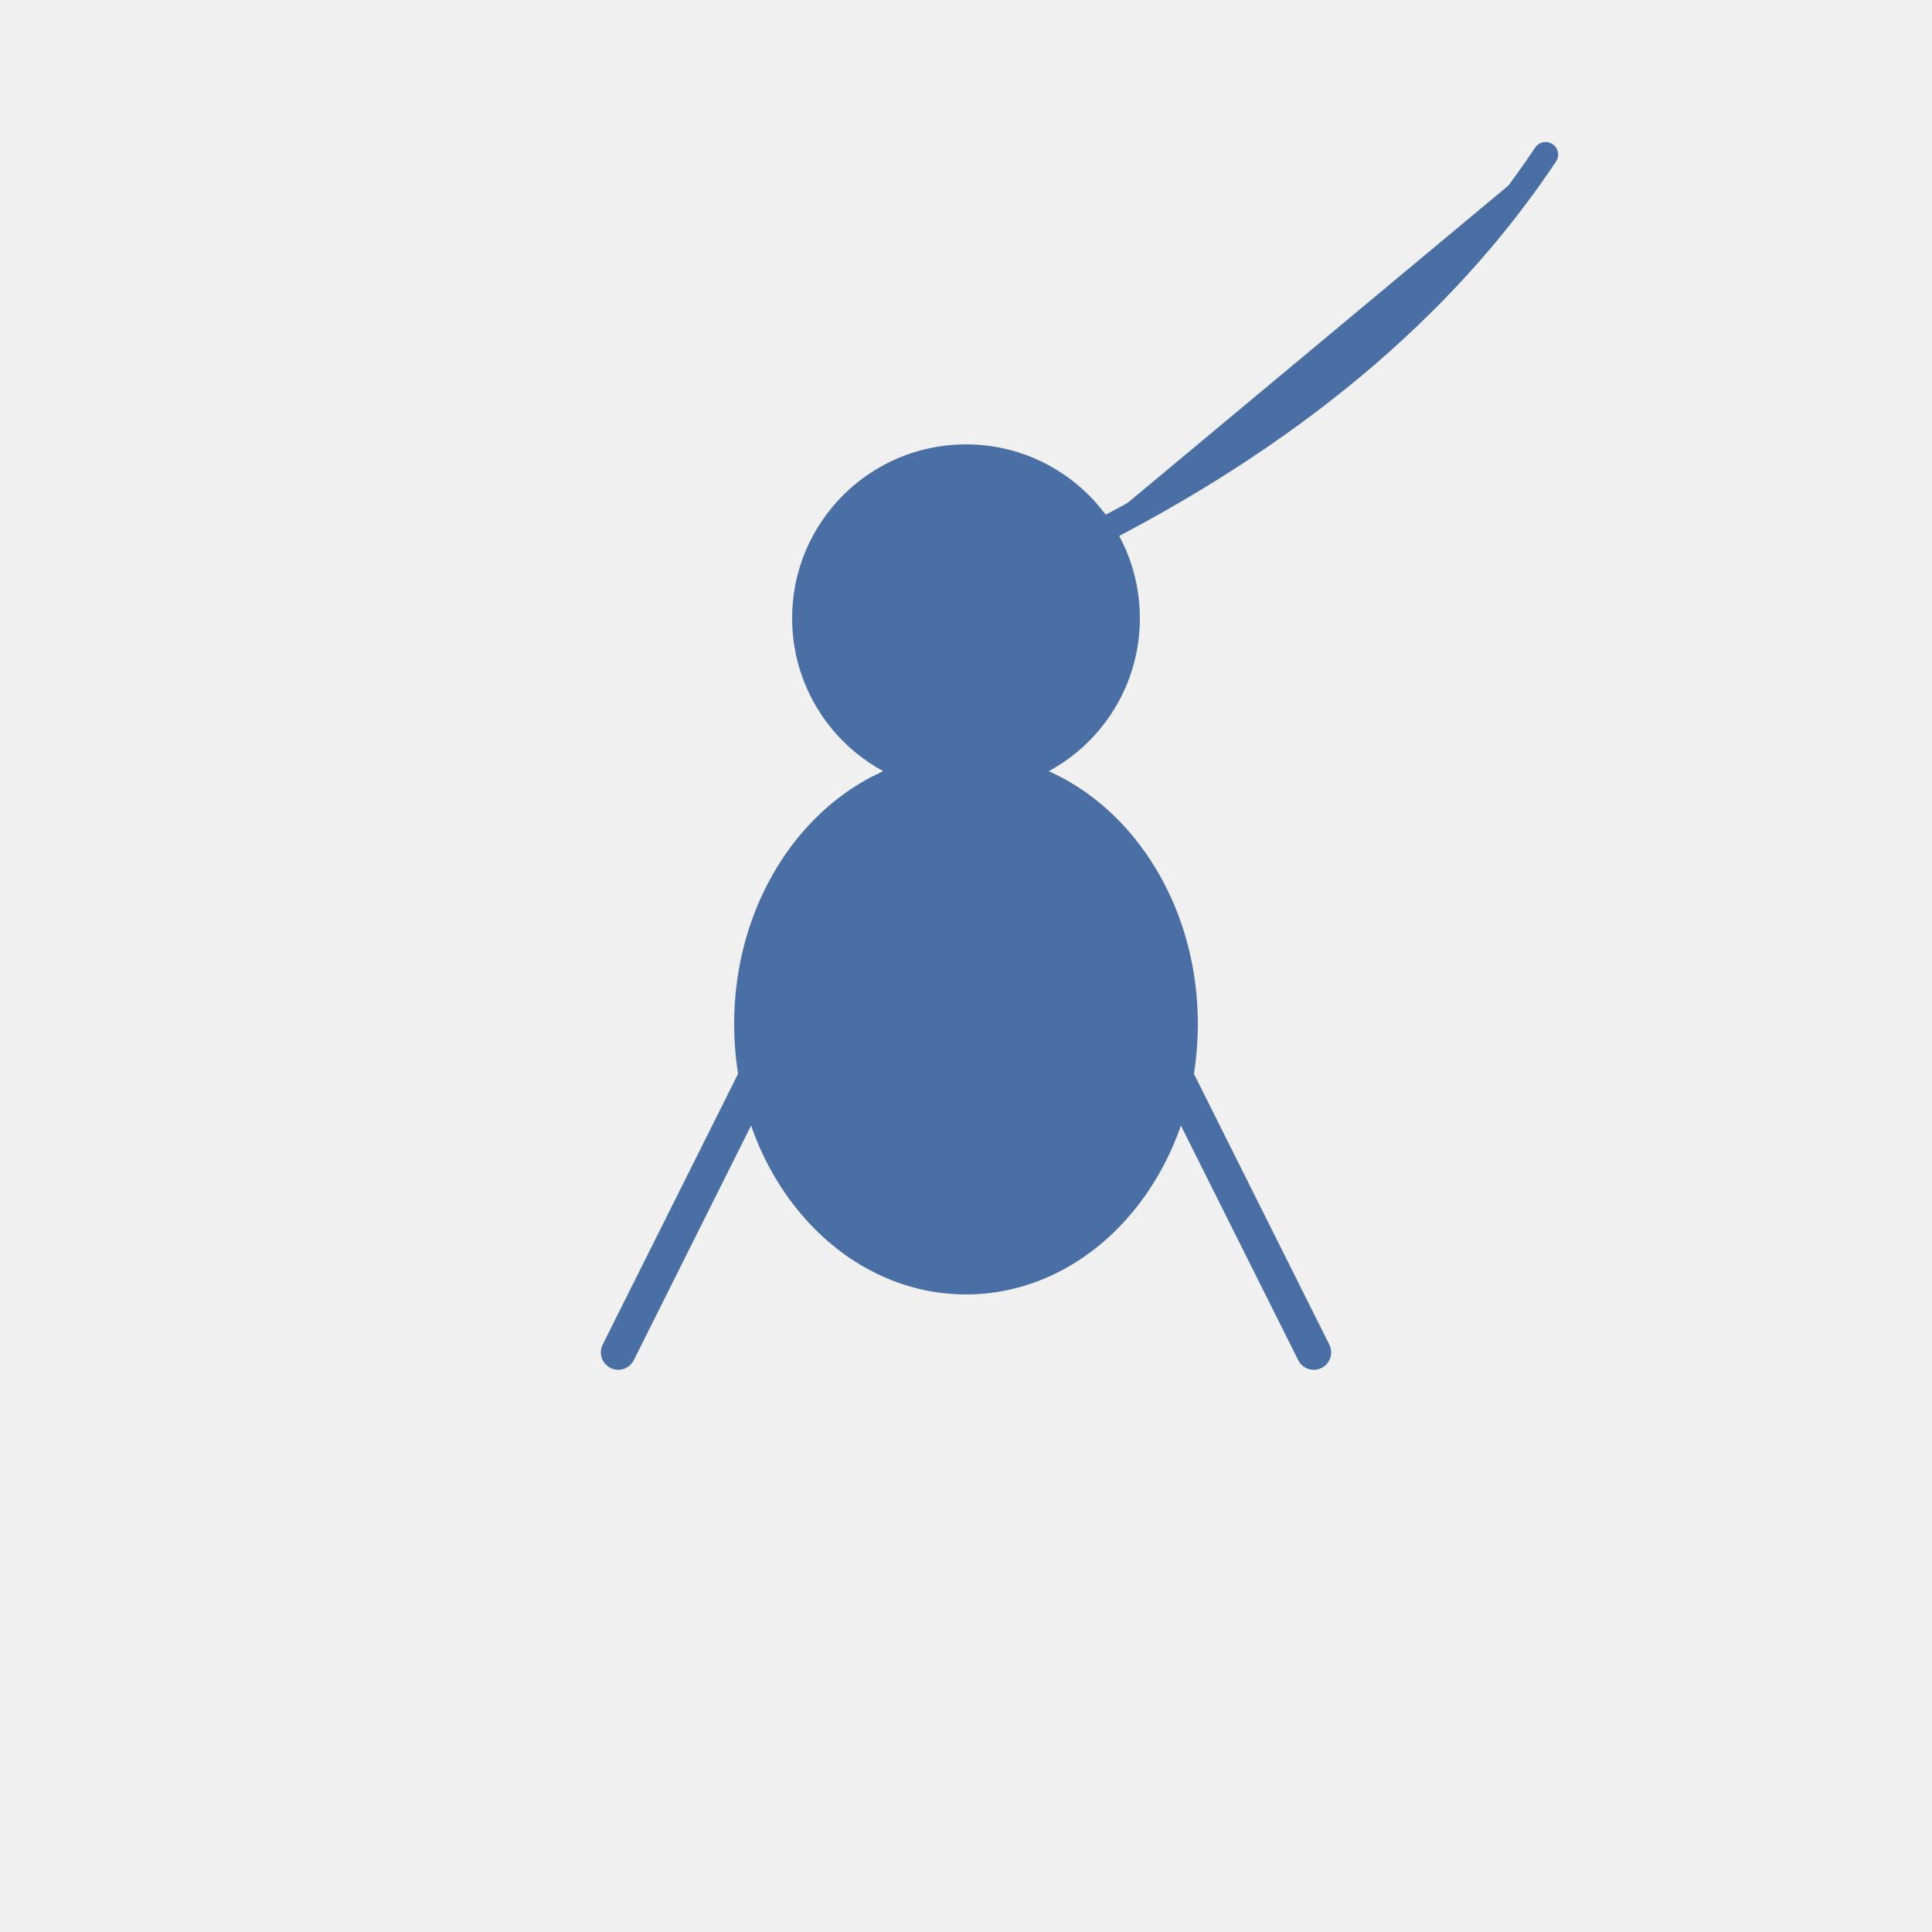
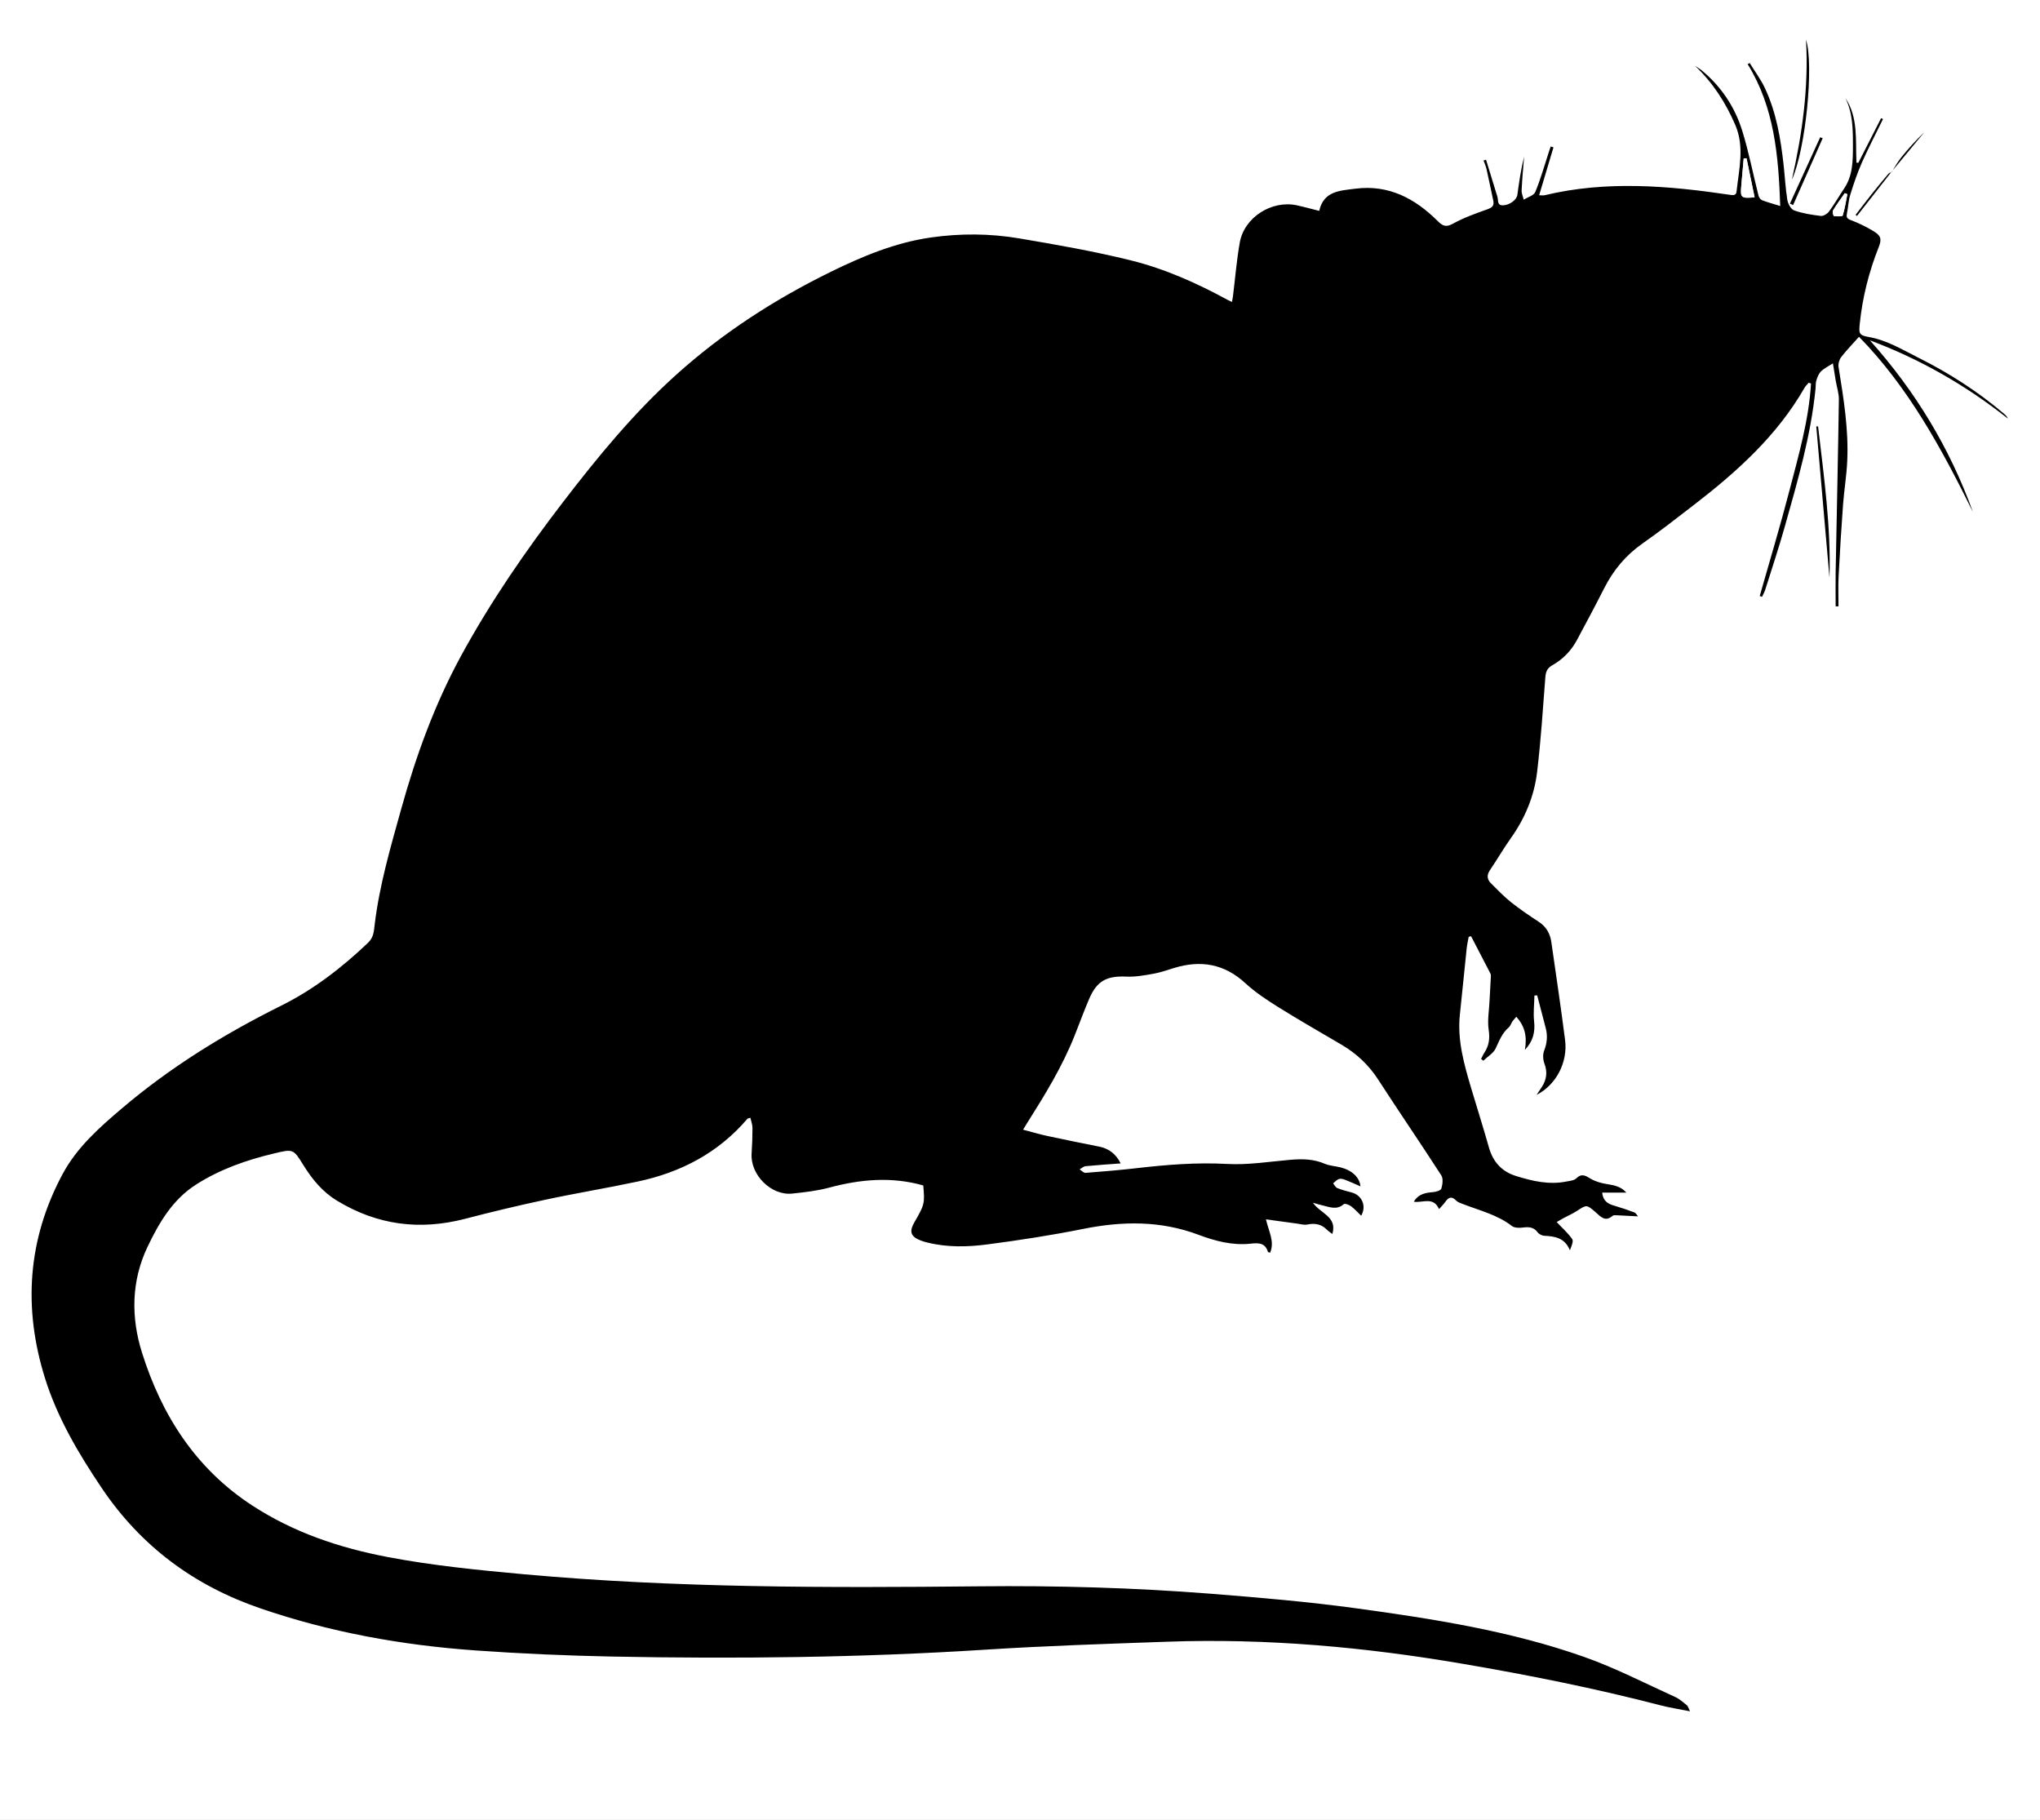
- <svg xmlns="http://www.w3.org/2000/svg" viewBox="0 0 100 100" width="100" height="100">
-   <circle cx="50" cy="32" r="9" fill="#4A6FA5" />
-   <ellipse cx="50" cy="53" rx="12" ry="14" fill="#4A6FA5" />
-   <path d="M 44 46 L 32 70 M 56 46 L 68 70" stroke="#4A6FA5" stroke-width="1.8" fill="#4A6FA5" stroke-linecap="round" />
-   <path d="M 56 28 Q 72 20 80 8" stroke="#4A6FA5" stroke-width="1.3" fill="#4A6FA5" stroke-linecap="round" />
+ <svg xmlns="http://www.w3.org/2000/svg" id="_图层_1" data-name="图层 1" viewBox="0 0 360 321">
+   <defs>
+     <style>
+       .cls-1 {
+         fill: #fff;
+       }
+     </style>
+   </defs>
+   <path fill="black" class="cls-1" d="m0,321V0h360v321H0ZM333.83,30.34c-.2.11-.46.17-.6.33-.99,1.17-1.96,2.35-2.92,3.55-.97,1.22-1.9,2.46-2.86,3.69.08.06.16.12.24.19,2.03-2.6,4.07-5.19,6.09-7.79l5.8-6.98c-1.45,1.38-2.79,2.85-4.03,4.39-.66.81-1.16,1.75-1.73,2.63Zm-51.09,180.1h4.26c-.94-1.06-2.11-1.29-3.35-1.49-1-.16-2.04-.43-2.9-.93-.92-.54-1.6-1.05-2.58-.09-.39.38-1.15.44-1.76.56-3.04.61-5.95-.07-8.83-.96-2.57-.79-4.11-2.49-4.84-5.08-.98-3.48-2.08-6.92-3.11-10.39-1.27-4.28-2.5-8.56-2-13.11.42-3.85.78-7.7,1.19-11.55.07-.7.24-1.39.36-2.09.14-.04.28-.07.42-.11,1.14,2.2,2.29,4.39,3.42,6.59.09.17.08.41.07.61-.07,1.41-.16,2.83-.23,4.24-.08,1.7-.4,3.43-.15,5.08.23,1.52.06,2.78-.75,4.02-.23.35-.4.74-.59,1.11.13.11.26.21.39.32.75-.71,1.77-1.3,2.18-2.17.64-1.35,1.15-2.72,2.32-3.72.3-.26.42-.71.65-1.06.2-.28.44-.53.68-.81,1.48,1.66,1.92,3.44,1.51,5.84,1.42-1.47,1.84-3.11,1.62-5.07-.17-1.48.02-3.01.06-4.51.16-.01.33-.02.49-.03.5,1.92.99,3.84,1.5,5.75.37,1.38.25,2.67-.28,4.02-.26.65-.21,1.58.05,2.25.57,1.51.39,2.84-.45,4.15-.25.39-.51.76-.93,1.39,3.47-1.8,5.53-5.77,5.03-9.68-.73-5.78-1.6-11.54-2.43-17.31-.22-1.51-.93-2.71-2.25-3.57-1.67-1.09-3.33-2.21-4.89-3.46-1.26-1-2.38-2.19-3.53-3.33-.72-.71-.73-1.47-.13-2.35,1.24-1.82,2.34-3.75,3.62-5.54,2.52-3.53,4.16-7.45,4.67-11.71.67-5.58,1.03-11.19,1.46-16.79.07-.97.37-1.58,1.25-2.08,1.84-1.04,3.31-2.53,4.31-4.41,1.63-3.04,3.26-6.09,4.82-9.16,1.62-3.18,3.8-5.82,6.74-7.88,3.13-2.2,6.15-4.56,9.19-6.9,7.57-5.83,14.59-12.17,19.42-20.58.19-.34.5-.61.75-.91.13.05.27.1.4.15-.38,6.47-2.19,12.68-3.81,18.9-1.62,6.23-3.48,12.39-5.24,18.59.14.05.27.09.41.14.19-.43.43-.84.57-1.28,1.15-3.65,2.37-7.28,3.4-10.96,2.27-8.07,4.64-16.11,5.47-24.5.05-.5,0-1.02.15-1.49.19-.57.44-1.19.85-1.58.61-.57,1.4-.94,2.07-1.38.17,1.05.33,2.08.5,3.11.19,1.1.57,2.2.55,3.3-.15,10.12-.38,20.23-.57,30.34-.04,2.04,0,4.08,0,6.12.17,0,.33,0,.5,0,0-1.78-.08-3.57.02-5.34.21-4.2.47-8.39.78-12.58.19-2.56.62-5.11.74-7.68.27-5.61-.65-11.12-1.53-16.63-.09-.55.13-1.3.47-1.75.95-1.24,2.05-2.36,3.14-3.58,8.74,8.93,14.6,19.78,20.09,30.88-4.08-11.25-10.16-21.3-18.18-30.26,8.91,3.33,16.98,7.97,24.37,13.82-.17-.37-.41-.62-.68-.85-4.62-3.94-9.7-7.2-15.11-9.89-2.84-1.42-5.58-3.12-8.82-3.67-1.68-.29-1.71-.65-1.54-2.31.48-4.67,1.6-9.16,3.34-13.52.59-1.49.39-2.07-1.02-2.9-1.25-.73-2.57-1.39-3.92-1.89-.8-.29-.77-.66-.64-1.3.22-1.05.25-2.16.57-3.18.6-1.92,1.24-3.85,2.06-5.69,1.15-2.59,2.46-5.11,3.71-7.65-.11-.05-.22-.11-.33-.16-1.34,2.63-2.68,5.26-4.02,7.88-.11-.01-.22-.02-.33-.03-.2-3.88.37-7.91-1.95-11.4,1.31,2.66,1.34,5.53,1.33,8.39,0,2.62,0,5.26-1.56,7.58-.91,1.34-1.71,2.76-2.67,4.06-.3.41-.99.83-1.44.77-1.59-.19-3.2-.45-4.7-.97-.57-.2-1.09-1.17-1.21-1.86-.33-2.04-.43-4.12-.66-6.19-.53-4.65-1.28-9.25-3.29-13.52-.73-1.56-1.78-2.97-2.69-4.44-.12.07-.24.13-.36.2,4.74,7.66,5.44,16.21,5.75,25.03-1.25-.39-2.25-.65-3.2-1.02-.28-.11-.55-.49-.63-.79-.96-3.82-1.71-7.72-2.88-11.47-1.31-4.2-3.71-7.79-7.13-10.64-.36-.3-.78-.54-1.18-.8,3.14,2.97,5.38,6.47,7.07,10.37,1.7,3.91.66,7.86.24,11.81-.07.65-.51.66-1.12.57-10.92-1.62-21.84-2.55-32.76.07-.29.07-.62,0-.96,0,.87-2.91,1.7-5.68,2.53-8.45-.16-.05-.33-.1-.49-.15-.12.36-.24.72-.36,1.08-.76,2.33-1.42,4.7-2.36,6.95-.26.62-1.34.91-2.04,1.35-.13-.55-.4-1.12-.37-1.66.1-1.98.29-3.95.44-5.92-.56,2.23-.88,4.48-1.19,6.74-.12.88-1.4,1.84-2.61,1.84-1,0-.73-.92-.91-1.5-.68-2.18-1.34-4.37-2.01-6.55-.15.05-.29.09-.44.14.18.49.41.97.52,1.48.42,1.86.8,3.72,1.2,5.59.18.84-.14,1.22-.99,1.52-2.07.74-4.17,1.48-6.09,2.54-1.22.67-1.81.47-2.7-.42-4-4-8.65-6.49-14.54-5.74-2.7.35-5.63.39-6.39,3.92-1.36-.34-2.64-.7-3.94-.98-4.43-.96-9.3,2.12-10.08,6.54-.56,3.15-.81,6.35-1.21,9.52-.04.3-.11.6-.18.99-.32-.15-.51-.23-.69-.33-5.46-2.98-11.14-5.53-17.16-7.01-6.49-1.6-13.1-2.76-19.7-3.88-5.15-.87-10.37-.91-15.56-.16-6.3.9-12.08,3.31-17.74,6.09-9.88,4.86-19.05,10.77-27.24,18.15-7.46,6.72-13.81,14.45-19.9,22.38-6.65,8.66-12.84,17.64-18.07,27.24-4.66,8.56-7.94,17.66-10.55,27.02-1.86,6.69-3.82,13.36-4.66,20.28-.14,1.18-.17,2.31-1.18,3.28-4.62,4.39-9.63,8.26-15.33,11.1-10.07,5.01-19.57,10.86-28.15,18.16-3.98,3.38-7.9,6.86-10.41,11.53-6.19,11.54-7,23.64-3.12,36.03,2.2,7.04,5.94,13.34,10.05,19.44,6.91,10.26,16.28,17.17,27.94,21.17,12.33,4.23,25.03,6.51,37.98,7.43,8.02.57,16.05.93,24.09,1.08,21.96.43,43.9.19,65.83-1.21,10.72-.69,21.47-1.03,32.21-1.41,17.47-.62,34.78.94,51.98,3.88,11.73,2,23.39,4.33,34.91,7.32,1.63.42,3.3.68,5.3,1.08-.29-.6-.35-.9-.53-1.05-.65-.52-1.28-1.11-2.03-1.45-5.37-2.43-10.65-5.17-16.19-7.12-12.97-4.56-26.53-6.67-40.08-8.54-8.53-1.17-17.13-1.91-25.72-2.58-13.59-1.07-27.21-1.44-40.84-1.31-26.79.27-53.57.31-80.3-2.12-8.09-.73-16.16-1.53-24.14-3.05-8.49-1.62-16.57-4.32-23.87-9.08-9.96-6.49-15.99-15.9-19.47-26.97-1.95-6.19-1.92-12.59.96-18.65,2.03-4.27,4.42-8.35,8.55-11,4.25-2.73,8.95-4.37,13.84-5.52,3.32-.78,3.35-.81,5.13,2.07,1.55,2.51,3.35,4.71,5.94,6.28,7.09,4.31,14.58,5.28,22.57,3.2,4.67-1.21,9.36-2.34,14.08-3.35,5.45-1.16,10.95-2.07,16.4-3.23,7.62-1.62,14.24-5.06,19.36-11.07.07-.08.22-.08.53-.19.14.63.37,1.21.37,1.8,0,1.5-.04,3-.15,4.49-.26,3.76,3.45,7.5,7.18,7.09,2.19-.24,4.41-.49,6.52-1.05,5.52-1.48,11.02-1.97,16.59-.38.28,3.17.23,3.4-1.54,6.45-.98,1.7-.69,2.57,1.11,3.27.39.15.79.26,1.19.36,3.5.86,7.06.78,10.56.32,5.65-.74,11.29-1.61,16.88-2.73,6.92-1.39,13.67-1.49,20.39,1.04,2.9,1.09,5.99,1.91,9.16,1.56,1.45-.16,2.58-.16,3.08,1.46.01.04.14.05.38.13.83-1.98-.25-3.72-.74-5.88,1.92.26,3.71.51,5.5.75.61.08,1.25.28,1.82.16,1.34-.27,2.46-.05,3.44.92.25.25.56.44.96.75.91-3.09-2.14-3.59-3.42-5.51.71.2,1.13.33,1.55.43,1.31.29,2.62.94,3.9-.19.18-.16.93.12,1.28.38.64.48,1.18,1.09,1.78,1.67,1.03-1.82.01-3.68-1.71-4.11-.85-.21-1.7-.43-2.5-.76-.31-.13-.51-.55-.75-.84.34-.27.65-.64,1.04-.77.31-.11.75.01,1.08.14.91.35,1.8.76,2.71,1.16-.16-1.59-1.45-2.82-3.52-3.35-.92-.24-1.93-.27-2.79-.64-1.95-.85-3.94-.88-6-.7-3.73.31-7.48.94-11.19.74-5.41-.3-10.73.14-16.07.75-2.98.34-5.96.6-8.95.82-.33.02-.69-.39-1.04-.61.34-.2.67-.54,1.04-.57,2.07-.2,4.15-.34,6.2-.49-.81-1.64-2.07-2.62-3.78-2.96-3.06-.61-6.11-1.22-9.16-1.88-1.4-.3-2.78-.72-4.28-1.11.3-.49.47-.77.64-1.05,3.18-5.03,6.31-10.09,8.5-15.66.84-2.13,1.62-4.28,2.53-6.38,1.37-3.19,3.11-4.08,6.6-3.92,1.58.07,3.2-.23,4.77-.51,1.22-.22,2.41-.64,3.6-1.01,4.71-1.44,8.89-.75,12.61,2.7,1.76,1.63,3.81,2.97,5.85,4.24,3.67,2.29,7.43,4.43,11.16,6.63,2.62,1.55,4.76,3.56,6.43,6.15,3.66,5.66,7.47,11.22,11.13,16.89.36.56.21,1.58,0,2.31-.09.33-.91.58-1.41.62-1.35.11-2.62.3-3.45,1.7,1.57.24,3.44-.96,4.45,1.3.43-.49.79-.83,1.06-1.22.57-.82,1.12-1.16,1.97-.28.32.33.86.48,1.32.66,2.9,1.12,5.96,1.85,8.5,3.82.45.35,1.27.36,1.89.28,1.06-.14,1.95-.13,2.66.84.24.32.76.59,1.17.61,1.91.08,3.65.39,4.52,2.56.27-.75.67-1.59.41-1.97-.74-1.07-1.75-1.96-2.74-3.01.31-.18.71-.44,1.13-.66.8-.43,1.65-.8,2.41-1.29,1.73-1.13,1.72-1.16,3.24.13.92.77,1.72,1.91,3.1.71.15-.13.49-.1.73-.09,1.18.05,2.35.12,3.74.19-.24-.27-.39-.59-.62-.68-1.11-.42-2.24-.82-3.38-1.14-1.12-.32-2.13-.7-2.32-2.35Zm38.1-135.18l-.32-.04,2.33,26.7c.27-8.96-.98-17.8-2.01-26.66Zm-4.62-43.58c2.41-5.25,3.91-20.24,2.49-24.68.49,8.6-.69,16.68-2.49,24.68Zm5.43-7.3c-.15-.06-.29-.12-.44-.17-1.78,3.9-3.56,7.81-5.34,11.71.19.08.37.17.56.25,1.74-3.93,3.48-7.86,5.22-11.79Z" />
+   <path fill="black" d="m282.74,210.44c.19,1.65,1.2,2.03,2.32,2.35,1.14.33,2.27.72,3.38,1.14.23.09.38.4.62.68-1.38-.07-2.56-.14-3.74-.19-.25-.01-.58-.04-.73.09-1.38,1.2-2.18.07-3.1-.71-1.52-1.29-1.51-1.25-3.24-.13-.76.5-1.61.86-2.41,1.29-.42.23-.82.48-1.13.66.99,1.06,2,1.94,2.74,3.01.26.38-.13,1.22-.41,1.97-.87-2.17-2.61-2.48-4.52-2.56-.4-.02-.93-.29-1.17-.61-.71-.97-1.61-.97-2.66-.84-.62.08-1.45.06-1.89-.28-2.54-1.97-5.6-2.7-8.5-3.82-.46-.18-1-.33-1.32-.66-.85-.88-1.4-.54-1.97.28-.27.39-.63.73-1.06,1.22-1.01-2.26-2.88-1.06-4.45-1.3.82-1.4,2.09-1.58,3.45-1.7.51-.04,1.32-.3,1.41-.62.21-.72.35-1.75,0-2.31-3.65-5.66-7.47-11.23-11.13-16.89-1.67-2.59-3.81-4.6-6.43-6.15-3.73-2.2-7.49-4.34-11.16-6.63-2.04-1.27-4.09-2.62-5.85-4.24-3.73-3.45-7.91-4.14-12.61-2.7-1.19.37-2.38.79-3.6,1.01-1.57.28-3.19.58-4.77.51-3.49-.16-5.23.73-6.6,3.92-.9,2.1-1.69,4.25-2.53,6.38-2.2,5.57-5.32,10.63-8.5,15.66-.17.28-.34.56-.64,1.05,1.5.39,2.88.81,4.28,1.11,3.05.66,6.1,1.27,9.16,1.88,1.71.34,2.98,1.32,3.78,2.96-2.05.15-4.12.29-6.2.49-.36.04-.69.37-1.04.57.35.21.71.63,1.04.61,2.99-.23,5.97-.48,8.95-.82,5.34-.62,10.66-1.05,16.07-.75,3.71.2,7.46-.42,11.19-.74,2.06-.17,4.05-.14,6,.7.86.37,1.86.41,2.79.64,2.07.53,3.36,1.76,3.52,3.35-.91-.4-1.8-.81-2.71-1.16-.34-.13-.77-.25-1.08-.14-.39.13-.7.5-1.04.77.25.29.44.72.75.84.8.32,1.66.54,2.5.76,1.73.43,2.74,2.29,1.71,4.11-.6-.57-1.14-1.19-1.78-1.67-.35-.26-1.09-.54-1.28-.38-1.29,1.14-2.59.48-3.9.19-.43-.09-.85-.23-1.55-.43,1.28,1.92,4.33,2.42,3.42,5.51-.4-.31-.71-.5-.96-.75-.97-.98-2.1-1.2-3.44-.92-.57.12-1.21-.08-1.82-.16-1.79-.24-3.57-.49-5.5-.75.49,2.15,1.57,3.9.74,5.88-.24-.08-.37-.09-.38-.13-.5-1.62-1.63-1.62-3.08-1.46-3.17.35-6.25-.47-9.16-1.56-6.72-2.53-13.47-2.43-20.39-1.04-5.58,1.12-11.23,1.99-16.88,2.73-3.5.46-7.06.54-10.56-.32-.4-.1-.81-.21-1.19-.36-1.81-.7-2.1-1.57-1.11-3.27,1.77-3.05,1.82-3.29,1.54-6.45-5.57-1.59-11.07-1.1-16.59.38-2.12.57-4.33.82-6.52,1.05-3.74.41-7.45-3.33-7.18-7.09.1-1.49.15-3,.15-4.49,0-.59-.23-1.17-.37-1.8-.31.11-.47.12-.53.19-5.13,6.01-11.74,9.46-19.36,11.07-5.45,1.16-10.96,2.06-16.4,3.23-4.72,1.01-9.41,2.13-14.08,3.35-7.99,2.07-15.48,1.11-22.57-3.2-2.59-1.57-4.38-3.77-5.94-6.28-1.78-2.88-1.81-2.86-5.13-2.07-4.89,1.16-9.59,2.8-13.84,5.52-4.13,2.65-6.51,6.72-8.55,11-2.88,6.06-2.91,12.46-.96,18.65,3.48,11.07,9.5,20.48,19.47,26.97,7.3,4.76,15.38,7.46,23.87,9.08,7.98,1.52,16.05,2.31,24.14,3.05,26.72,2.42,53.5,2.39,80.3,2.12,13.63-.14,27.25.24,40.84,1.31,8.59.68,17.19,1.41,25.72,2.58,13.56,1.86,27.11,3.97,40.08,8.54,5.55,1.95,10.82,4.69,16.19,7.12.74.34,1.38.93,2.03,1.45.18.15.24.45.53,1.05-2-.4-3.67-.65-5.3-1.08-11.52-2.99-23.18-5.32-34.91-7.32-17.21-2.94-34.52-4.5-51.98-3.88-10.74.38-21.48.72-32.21,1.41-21.93,1.4-43.88,1.64-65.83,1.21-8.03-.16-16.07-.51-24.09-1.08-12.95-.92-25.65-3.2-37.98-7.43-11.66-4-21.02-10.92-27.94-21.17-4.11-6.1-7.85-12.4-10.05-19.44-3.88-12.39-3.08-24.49,3.12-36.03,2.51-4.67,6.43-8.15,10.41-11.53,8.58-7.3,18.08-13.15,28.15-18.16,5.7-2.83,10.71-6.7,15.33-11.1,1.02-.97,1.04-2.1,1.18-3.28.84-6.92,2.8-13.6,4.66-20.28,2.6-9.36,5.89-18.46,10.55-27.02,5.23-9.6,11.42-18.58,18.07-27.24,6.09-7.93,12.44-15.66,19.9-22.38,8.19-7.38,17.36-13.3,27.24-18.15,5.66-2.78,11.44-5.19,17.74-6.09,5.19-.74,10.41-.71,15.56.16,6.6,1.12,13.21,2.27,19.7,3.88,6.02,1.49,11.7,4.03,17.16,7.01.18.1.36.17.69.33.07-.39.15-.68.18-.99.4-3.18.65-6.38,1.21-9.52.79-4.43,5.66-7.51,10.08-6.54,1.29.28,2.57.64,3.94.98.76-3.53,3.69-3.57,6.39-3.92,5.89-.75,10.54,1.75,14.54,5.74.89.89,1.49,1.09,2.7.42,1.91-1.06,4.01-1.8,6.09-2.54.85-.3,1.17-.68.99-1.52-.4-1.86-.78-3.73-1.2-5.59-.11-.51-.34-.98-.52-1.48.15-.05.29-.09.44-.14.67,2.18,1.33,4.37,2.01,6.55.18.57-.09,1.49.91,1.5,1.21,0,2.49-.96,2.61-1.84.31-2.26.63-4.51,1.19-6.74-.16,1.97-.35,3.94-.44,5.92-.03.55.24,1.11.37,1.66.7-.44,1.78-.73,2.04-1.35.94-2.26,1.6-4.62,2.36-6.95.12-.36.24-.72.36-1.08.16.05.33.1.49.15-.83,2.77-1.66,5.54-2.53,8.45.34,0,.67.06.96,0,10.91-2.62,21.84-1.69,32.76-.07.6.09,1.05.08,1.12-.57.42-3.94,1.46-7.89-.24-11.81-1.69-3.9-3.93-7.4-7.07-10.37.39.27.81.5,1.18.8,3.42,2.84,5.83,6.44,7.13,10.64,1.17,3.76,1.91,7.65,2.88,11.47.08.31.36.69.63.79.96.37,1.96.63,3.2,1.02-.31-8.83-1.01-17.37-5.75-25.03.12-.07.24-.13.36-.2.91,1.48,1.96,2.88,2.69,4.44,2.01,4.27,2.77,8.88,3.29,13.52.23,2.06.33,4.14.66,6.19.11.69.64,1.66,1.21,1.86,1.5.53,3.11.78,4.7.97.45.05,1.14-.36,1.44-.77.96-1.3,1.77-2.72,2.67-4.06,1.57-2.32,1.55-4.96,1.56-7.58,0-2.86-.02-5.73-1.33-8.39,2.32,3.49,1.75,7.52,1.95,11.4.11.01.22.02.33.03,1.34-2.63,2.68-5.26,4.02-7.88.11.05.22.11.33.16-1.24,2.55-2.56,5.06-3.71,7.65-.81,1.84-1.46,3.76-2.06,5.69-.32,1.02-.35,2.12-.57,3.18-.13.64-.16,1.01.64,1.3,1.36.5,2.67,1.15,3.92,1.89,1.41.83,1.61,1.41,1.02,2.9-1.73,4.36-2.86,8.85-3.34,13.52-.17,1.66-.14,2.02,1.54,2.31,3.24.55,5.98,2.25,8.82,3.67,5.41,2.7,10.49,5.96,15.11,9.89.27.23.51.48.68.85-7.39-5.85-15.46-10.49-24.37-13.82,8.02,8.95,14.1,19,18.18,30.26-5.49-11.1-11.35-21.95-20.09-30.88-1.08,1.22-2.18,2.34-3.14,3.58-.35.45-.56,1.2-.47,1.75.88,5.51,1.8,11.02,1.53,16.63-.12,2.57-.55,5.12-.74,7.68-.31,4.19-.56,8.39-.78,12.58-.09,1.78-.02,3.56-.02,5.34-.17,0-.33,0-.5,0,0-2.04-.03-4.08,0-6.12.19-10.11.42-20.23.57-30.34.02-1.1-.36-2.2-.55-3.3-.17-1.03-.33-2.05-.5-3.11-.68.44-1.46.81-2.07,1.38-.42.39-.66,1.02-.85,1.58-.15.46-.1.99-.15,1.49-.83,8.39-3.2,16.44-5.47,24.5-1.04,3.68-2.25,7.31-3.4,10.96-.14.44-.38.86-.57,1.28-.14-.05-.27-.09-.41-.14,1.76-6.19,3.62-12.36,5.24-18.59,1.62-6.23,3.43-12.44,3.81-18.9-.13-.05-.27-.1-.4-.15-.25.3-.56.57-.75.91-4.83,8.41-11.86,14.75-19.42,20.58-3.03,2.34-6.05,4.7-9.19,6.9-2.95,2.07-5.13,4.7-6.74,7.88-1.56,3.08-3.19,6.12-4.82,9.16-1.01,1.88-2.47,3.37-4.31,4.41-.88.5-1.17,1.1-1.25,2.08-.43,5.6-.79,11.22-1.46,16.79-.51,4.26-2.15,8.18-4.67,11.71-1.28,1.79-2.37,3.72-3.62,5.54-.6.87-.58,1.63.13,2.35,1.15,1.14,2.27,2.32,3.53,3.33,1.56,1.24,3.22,2.37,4.89,3.46,1.33.86,2.03,2.06,2.25,3.57.83,5.77,1.69,11.53,2.43,17.31.5,3.92-1.55,7.89-5.03,9.68.42-.63.68-1.01.93-1.39.84-1.31,1.03-2.64.45-4.15-.25-.67-.3-1.59-.05-2.25.53-1.35.65-2.64.28-4.02-.51-1.91-1-3.83-1.5-5.75-.16.01-.33.02-.49.03-.03,1.51-.22,3.03-.06,4.51.22,1.96-.2,3.6-1.62,5.07.42-2.4-.03-4.18-1.51-5.84-.24.28-.48.53-.68.81-.24.34-.35.8-.65,1.06-1.18,1.01-1.69,2.37-2.32,3.72-.41.87-1.43,1.45-2.18,2.17-.13-.11-.26-.21-.39-.32.2-.37.36-.76.59-1.11.81-1.24.98-2.49.75-4.02-.25-1.65.07-3.38.15-5.08.07-1.41.16-2.83.23-4.24.01-.2.02-.44-.07-.61-1.13-2.2-2.28-4.39-3.42-6.59-.14.04-.28.07-.42.11-.12.7-.29,1.39-.36,2.09-.41,3.85-.77,7.71-1.19,11.55-.5,4.55.73,8.83,2,13.11,1.03,3.46,2.13,6.91,3.11,10.39.73,2.58,2.27,4.29,4.84,5.08,2.89.89,5.79,1.57,8.83.96.61-.12,1.36-.17,1.76-.56.98-.96,1.66-.45,2.58.09.86.5,1.91.78,2.9.93,1.23.2,2.41.42,3.35,1.49h-4.26Zm26.9-175.63c-.49-2.36-.96-4.62-1.43-6.89-.17.01-.33.02-.5.03-.15,1.67-.3,3.34-.44,5.01-.17,1.91.03,2.09,2.37,1.84Zm16.37-.56c-.15-.06-.31-.11-.46-.17-.7,1.01-1.44,2-2.07,3.05-.14.23.06.97.17.99.52.07,1.48.09,1.54-.1.38-1.23.57-2.51.82-3.78Z" />
+   <path fill="black" d="m320.84,75.26c1.03,8.86,2.28,17.7,2.01,26.66l-2.33-26.7.32.04Z" />
+   <path fill="black" d="m316.22,31.69c1.8-8,2.98-16.07,2.49-24.68,1.42,4.44-.08,19.43-2.49,24.68Z" />
+   <path fill="black" d="m321.65,24.39c-1.74,3.93-3.48,7.86-5.22,11.79-.19-.08-.37-.17-.56-.25,1.78-3.9,3.56-7.81,5.34-11.71.15.06.29.12.44.17Z" />
+   <path fill="black" d="m333.8,30.31c-2.03,2.6-4.07,5.19-6.1,7.79-.08-.06-.16-.12-.24-.19.95-1.23,1.89-2.47,2.86-3.69.95-1.2,1.93-2.38,2.92-3.55.14-.16.4-.22.6-.33l-.03-.03Z" />
+   <path fill="black" d="m333.83,30.34c.57-.88,1.07-1.82,1.73-2.63,1.25-1.54,2.59-3.01,4.03-4.39-1.93,2.33-3.86,4.66-5.79,6.99,0,0,.03.03.03.03Z" />
+   <path fill="black" class="cls-1" d="m309.64,34.81c-2.34.24-2.53.07-2.37-1.84.14-1.67.29-3.34.44-5.01.17-.01.33-.02.5-.03.47,2.26.94,4.53,1.43,6.89Z" />
+   <path fill="black" class="cls-1" d="m326,34.25c-.25,1.27-.44,2.55-.82,3.78-.06.19-1.01.16-1.54.1-.11-.01-.31-.76-.17-.99.63-1.05,1.37-2.04,2.07-3.05.15.06.31.11.46.17Z" />
</svg>
